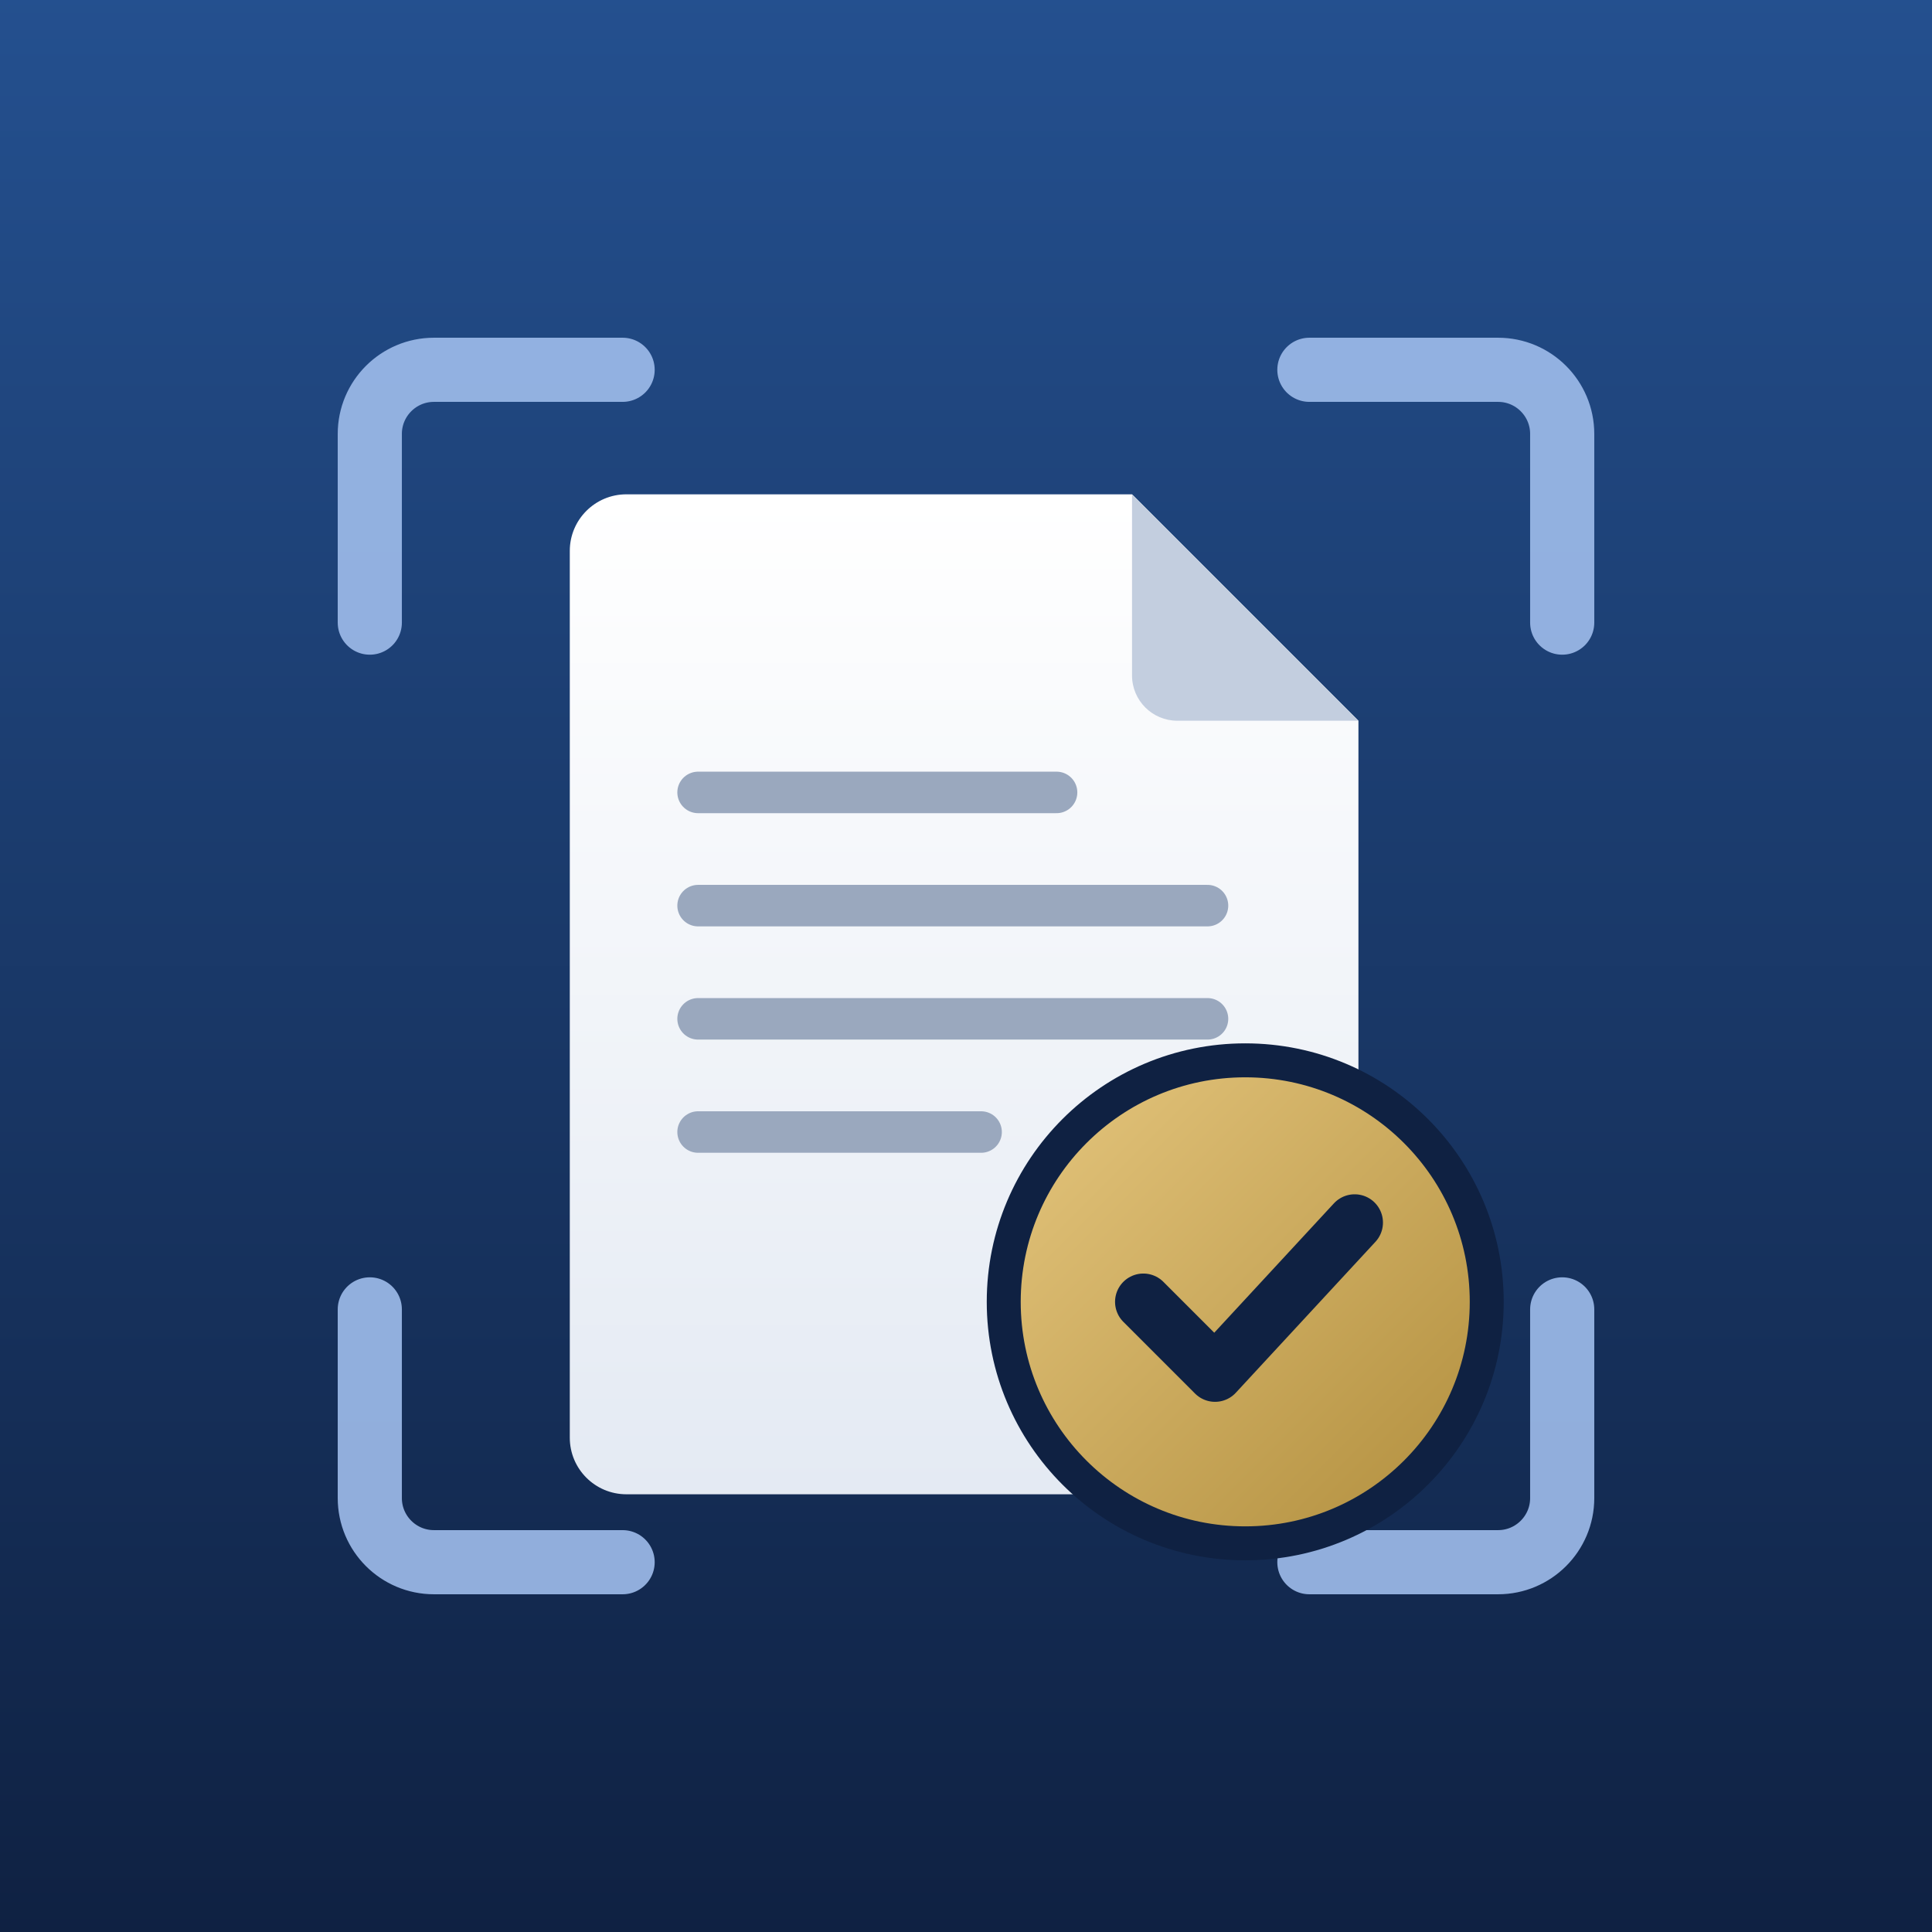
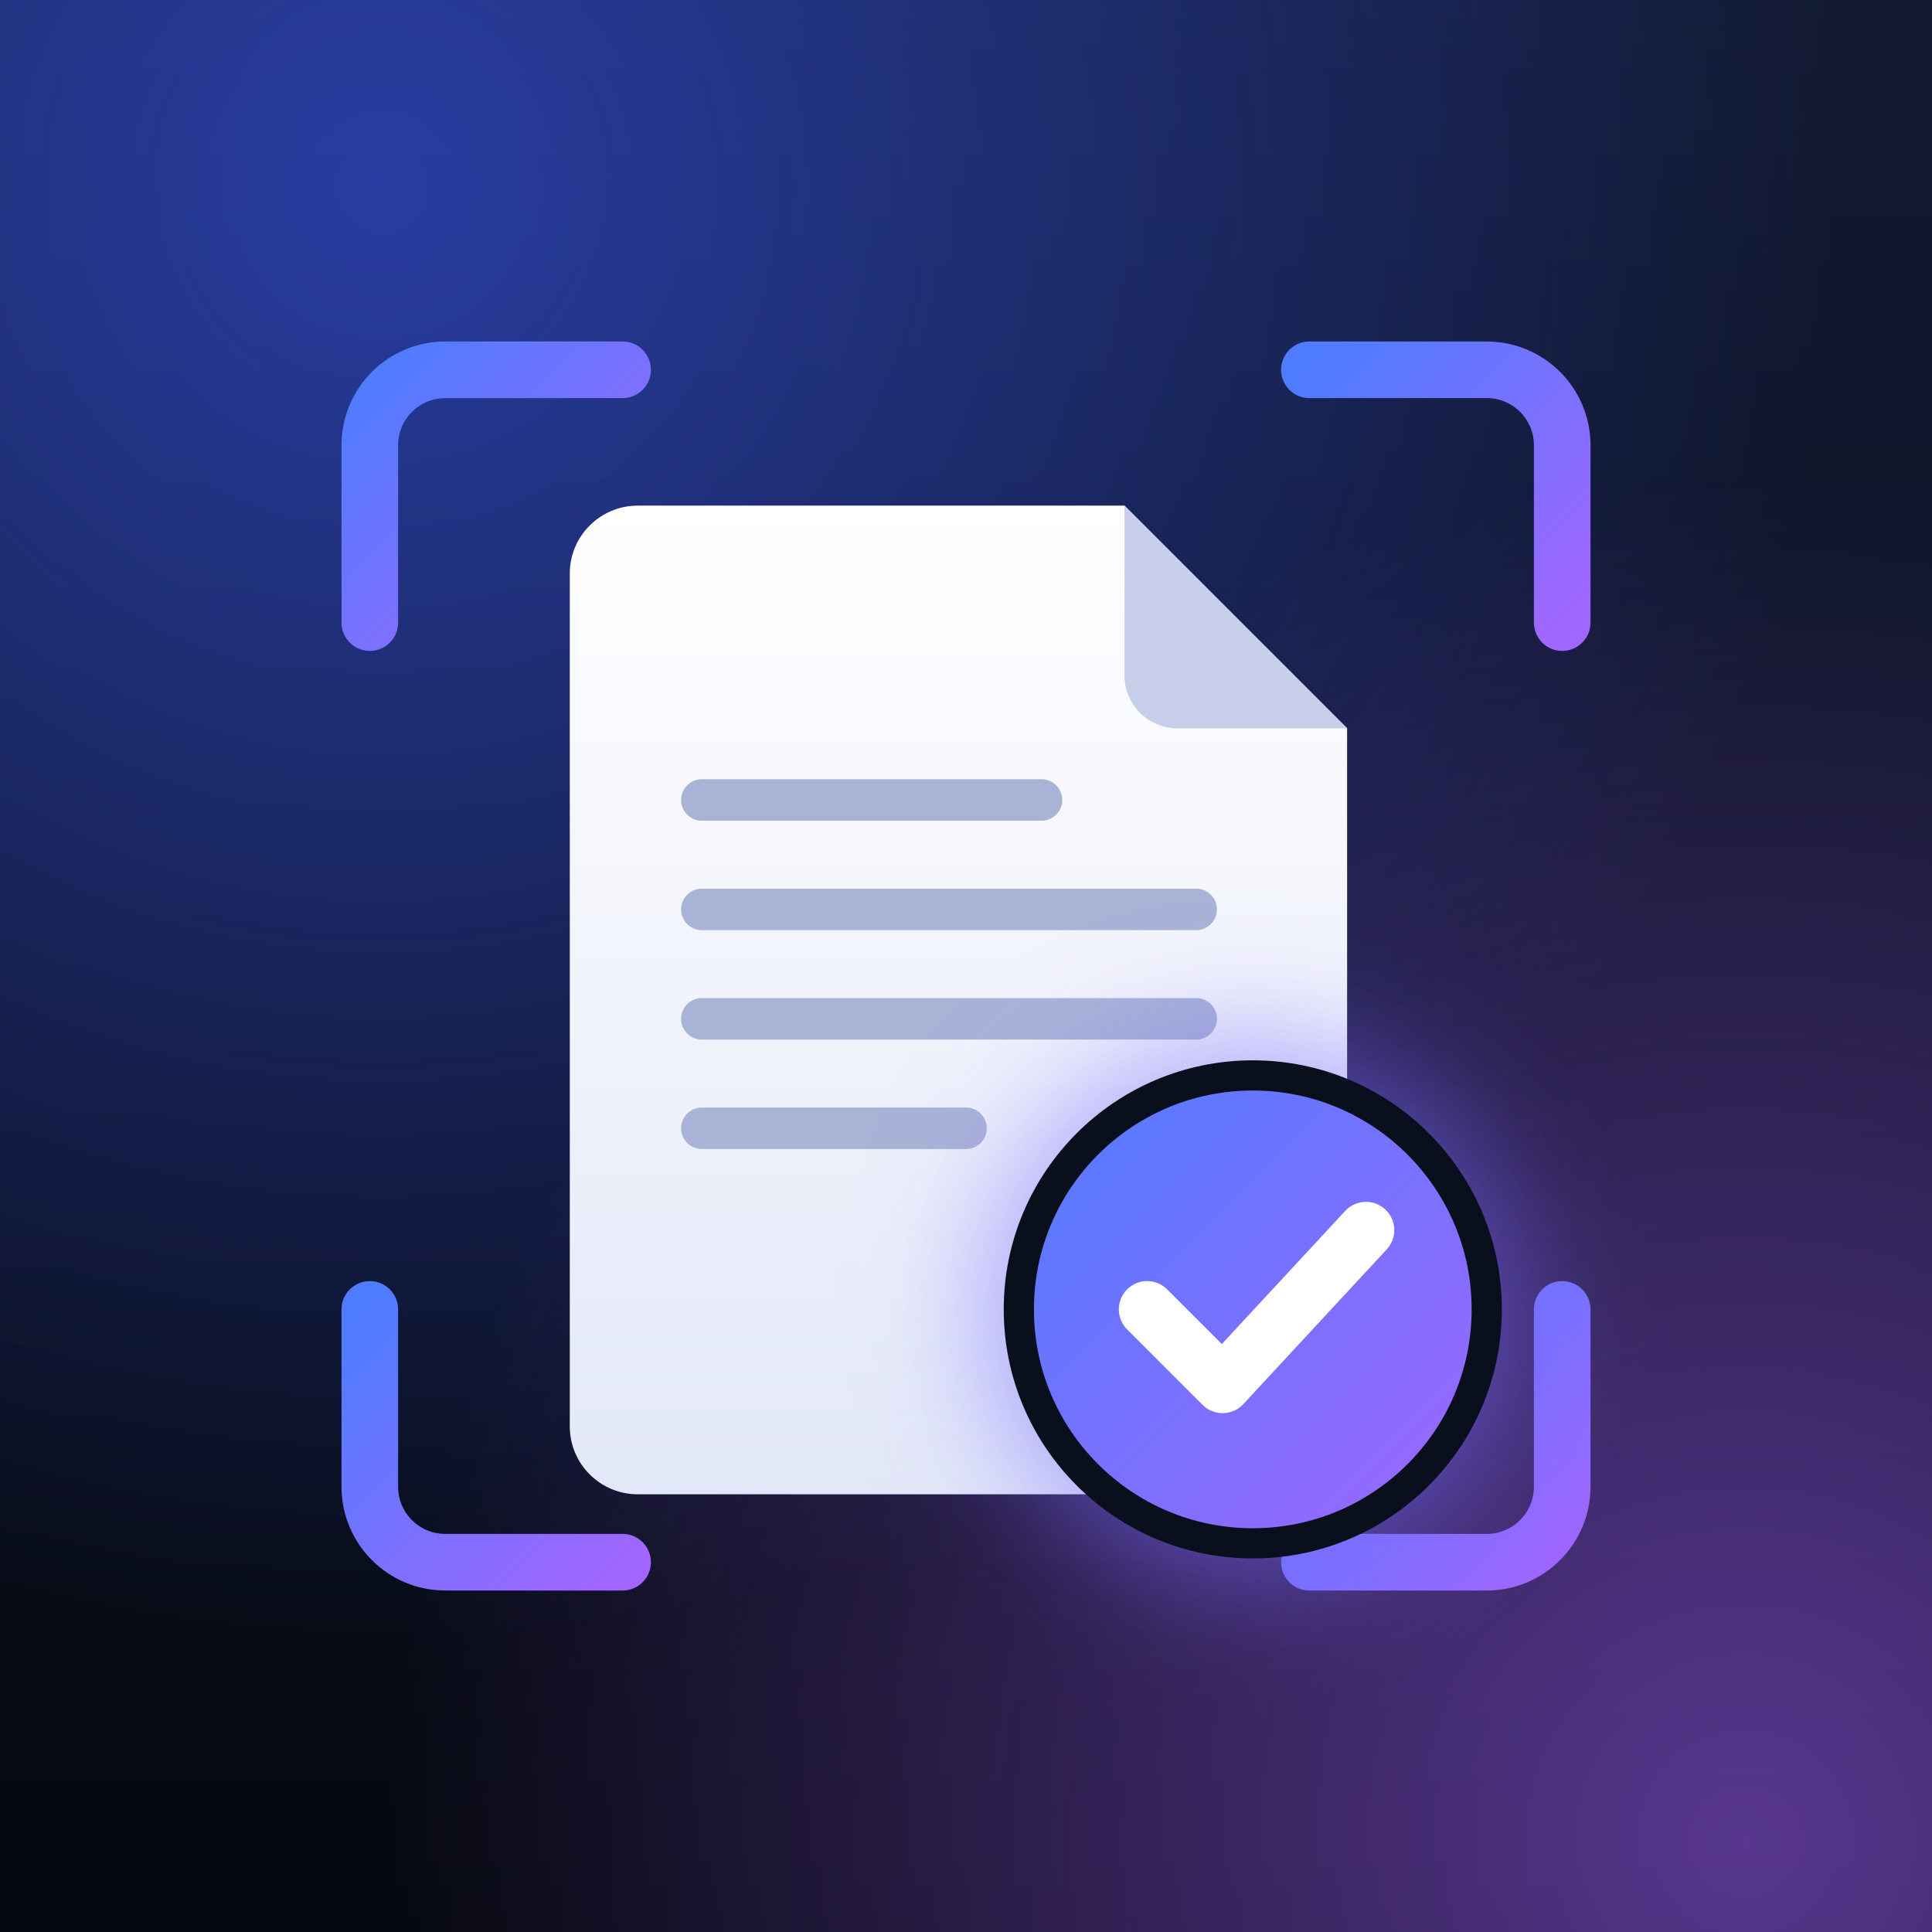
<svg xmlns="http://www.w3.org/2000/svg" width="1024" height="1024" viewBox="0 0 1024 1024">
-   <style>html,body{margin:0;padding:0;background:#13284D}</style>
+   <style>html,body{margin:0;padding:0;background:#070B14}</style>
  <defs>
    <linearGradient id="bg" x1="0" y1="0" x2="0" y2="1">
-       <stop offset="0" stop-color="#24508F" />
-       <stop offset="1" stop-color="#0F2142" />
+       <stop offset="0" stop-color="#121A33" />
+       <stop offset="1" stop-color="#05080F" />
+     </linearGradient>
+     <radialGradient id="glowA" cx="20%" cy="10%" r="75%">
+       <stop offset="0" stop-color="#3B5BFF" stop-opacity=".55" />
+       <stop offset="1" stop-color="#3B5BFF" stop-opacity="0" />
+     </radialGradient>
+     <radialGradient id="glowB" cx="90%" cy="95%" r="70%">
+       <stop offset="0" stop-color="#9B5CF6" stop-opacity=".55" />
+       <stop offset="1" stop-color="#9B5CF6" stop-opacity="0" />
+     </radialGradient>
+     <linearGradient id="accent" x1="0" y1="0" x2="1" y2="1">
+       <stop offset="0" stop-color="#4F7CFF" />
+       <stop offset="1" stop-color="#A066FF" />
    </linearGradient>
    <linearGradient id="paper" x1="0" y1="0" x2="0" y2="1">
      <stop offset="0" stop-color="#FFFFFF" />
-       <stop offset="1" stop-color="#E4EAF3" />
+       <stop offset="1" stop-color="#E3E8F8" />
    </linearGradient>
-     <linearGradient id="gold" x1="0" y1="0" x2="1" y2="1">
-       <stop offset="0" stop-color="#E6C77F" />
-       <stop offset="1" stop-color="#B08D3C" />
-     </linearGradient>
+     <filter id="blur" x="-50%" y="-50%" width="200%" height="200%">
+       <feGaussianBlur stdDeviation="34" />
+     </filter>
  </defs>
  <rect width="1024" height="1024" fill="url(#bg)" />
-   <g fill="none" stroke="#9FBCEB" stroke-width="34" stroke-linecap="round" stroke-linejoin="round" opacity="0.9">
-     <path d="M196 330V230a34 34 0 0 1 34-34h100" />
-     <path d="M694 196h100a34 34 0 0 1 34 34v100" />
-     <path d="M828 694v100a34 34 0 0 1-34 34H694" />
-     <path d="M330 828H230a34 34 0 0 1-34-34V694" />
+   <rect width="1024" height="1024" fill="url(#glowA)" />
+   <rect width="1024" height="1024" fill="url(#glowB)" />
+   <g fill="none" stroke="url(#accent)" stroke-width="30" stroke-linecap="round" stroke-linejoin="round">
+     <path d="M196 330V236a40 40 0 0 1 40-40h94" />
+     <path d="M694 196h94a40 40 0 0 1 40 40v94" />
+     <path d="M828 694v94a40 40 0 0 1-40 40h-94" />
+     <path d="M330 828h-94a40 40 0 0 1-40-40v-94" />
  </g>
-   <path d="M332 262h268l120 120v380a30 30 0 0 1-30 30H332a30 30 0 0 1-30-30V292a30 30 0 0 1 30-30z" fill="url(#paper)" />
-   <path d="M600 262v96a24 24 0 0 0 24 24h96z" fill="#C3CEDF" />
-   <g stroke="#9AA8BE" stroke-width="22" stroke-linecap="round">
-     <path d="M370 420h190" />
-     <path d="M370 480h270" />
-     <path d="M370 540h270" />
-     <path d="M370 600h150" />
+   <path d="M338 268h258l118 118v370a36 36 0 0 1-36 36H338a36 36 0 0 1-36-36V304a36 36 0 0 1 36-36z" fill="url(#paper)" />
+   <path d="M596 268v90a28 28 0 0 0 28 28h90z" fill="#C6CEEA" />
+   <g stroke="#A9B3D6" stroke-width="22" stroke-linecap="round">
+     <path d="M372 424h180" />
+     <path d="M372 482h262" />
+     <path d="M372 540h262" />
+     <path d="M372 598h140" />
  </g>
-   <circle cx="660" cy="690" r="128" fill="url(#gold)" stroke="#0F2142" stroke-width="18" />
-   <path d="M606 690l38 38 74-80" fill="none" stroke="#0F2142" stroke-width="30" stroke-linecap="round" stroke-linejoin="round" />
+   <circle cx="664" cy="694" r="140" fill="#7A6BFF" opacity=".6" filter="url(#blur)" />
+   <circle cx="664" cy="694" r="124" fill="url(#accent)" stroke="#0A0F1E" stroke-width="16" />
+   <path d="M608 694l40 40 76-82" fill="none" stroke="#FFFFFF" stroke-width="30" stroke-linecap="round" stroke-linejoin="round" />
</svg>
